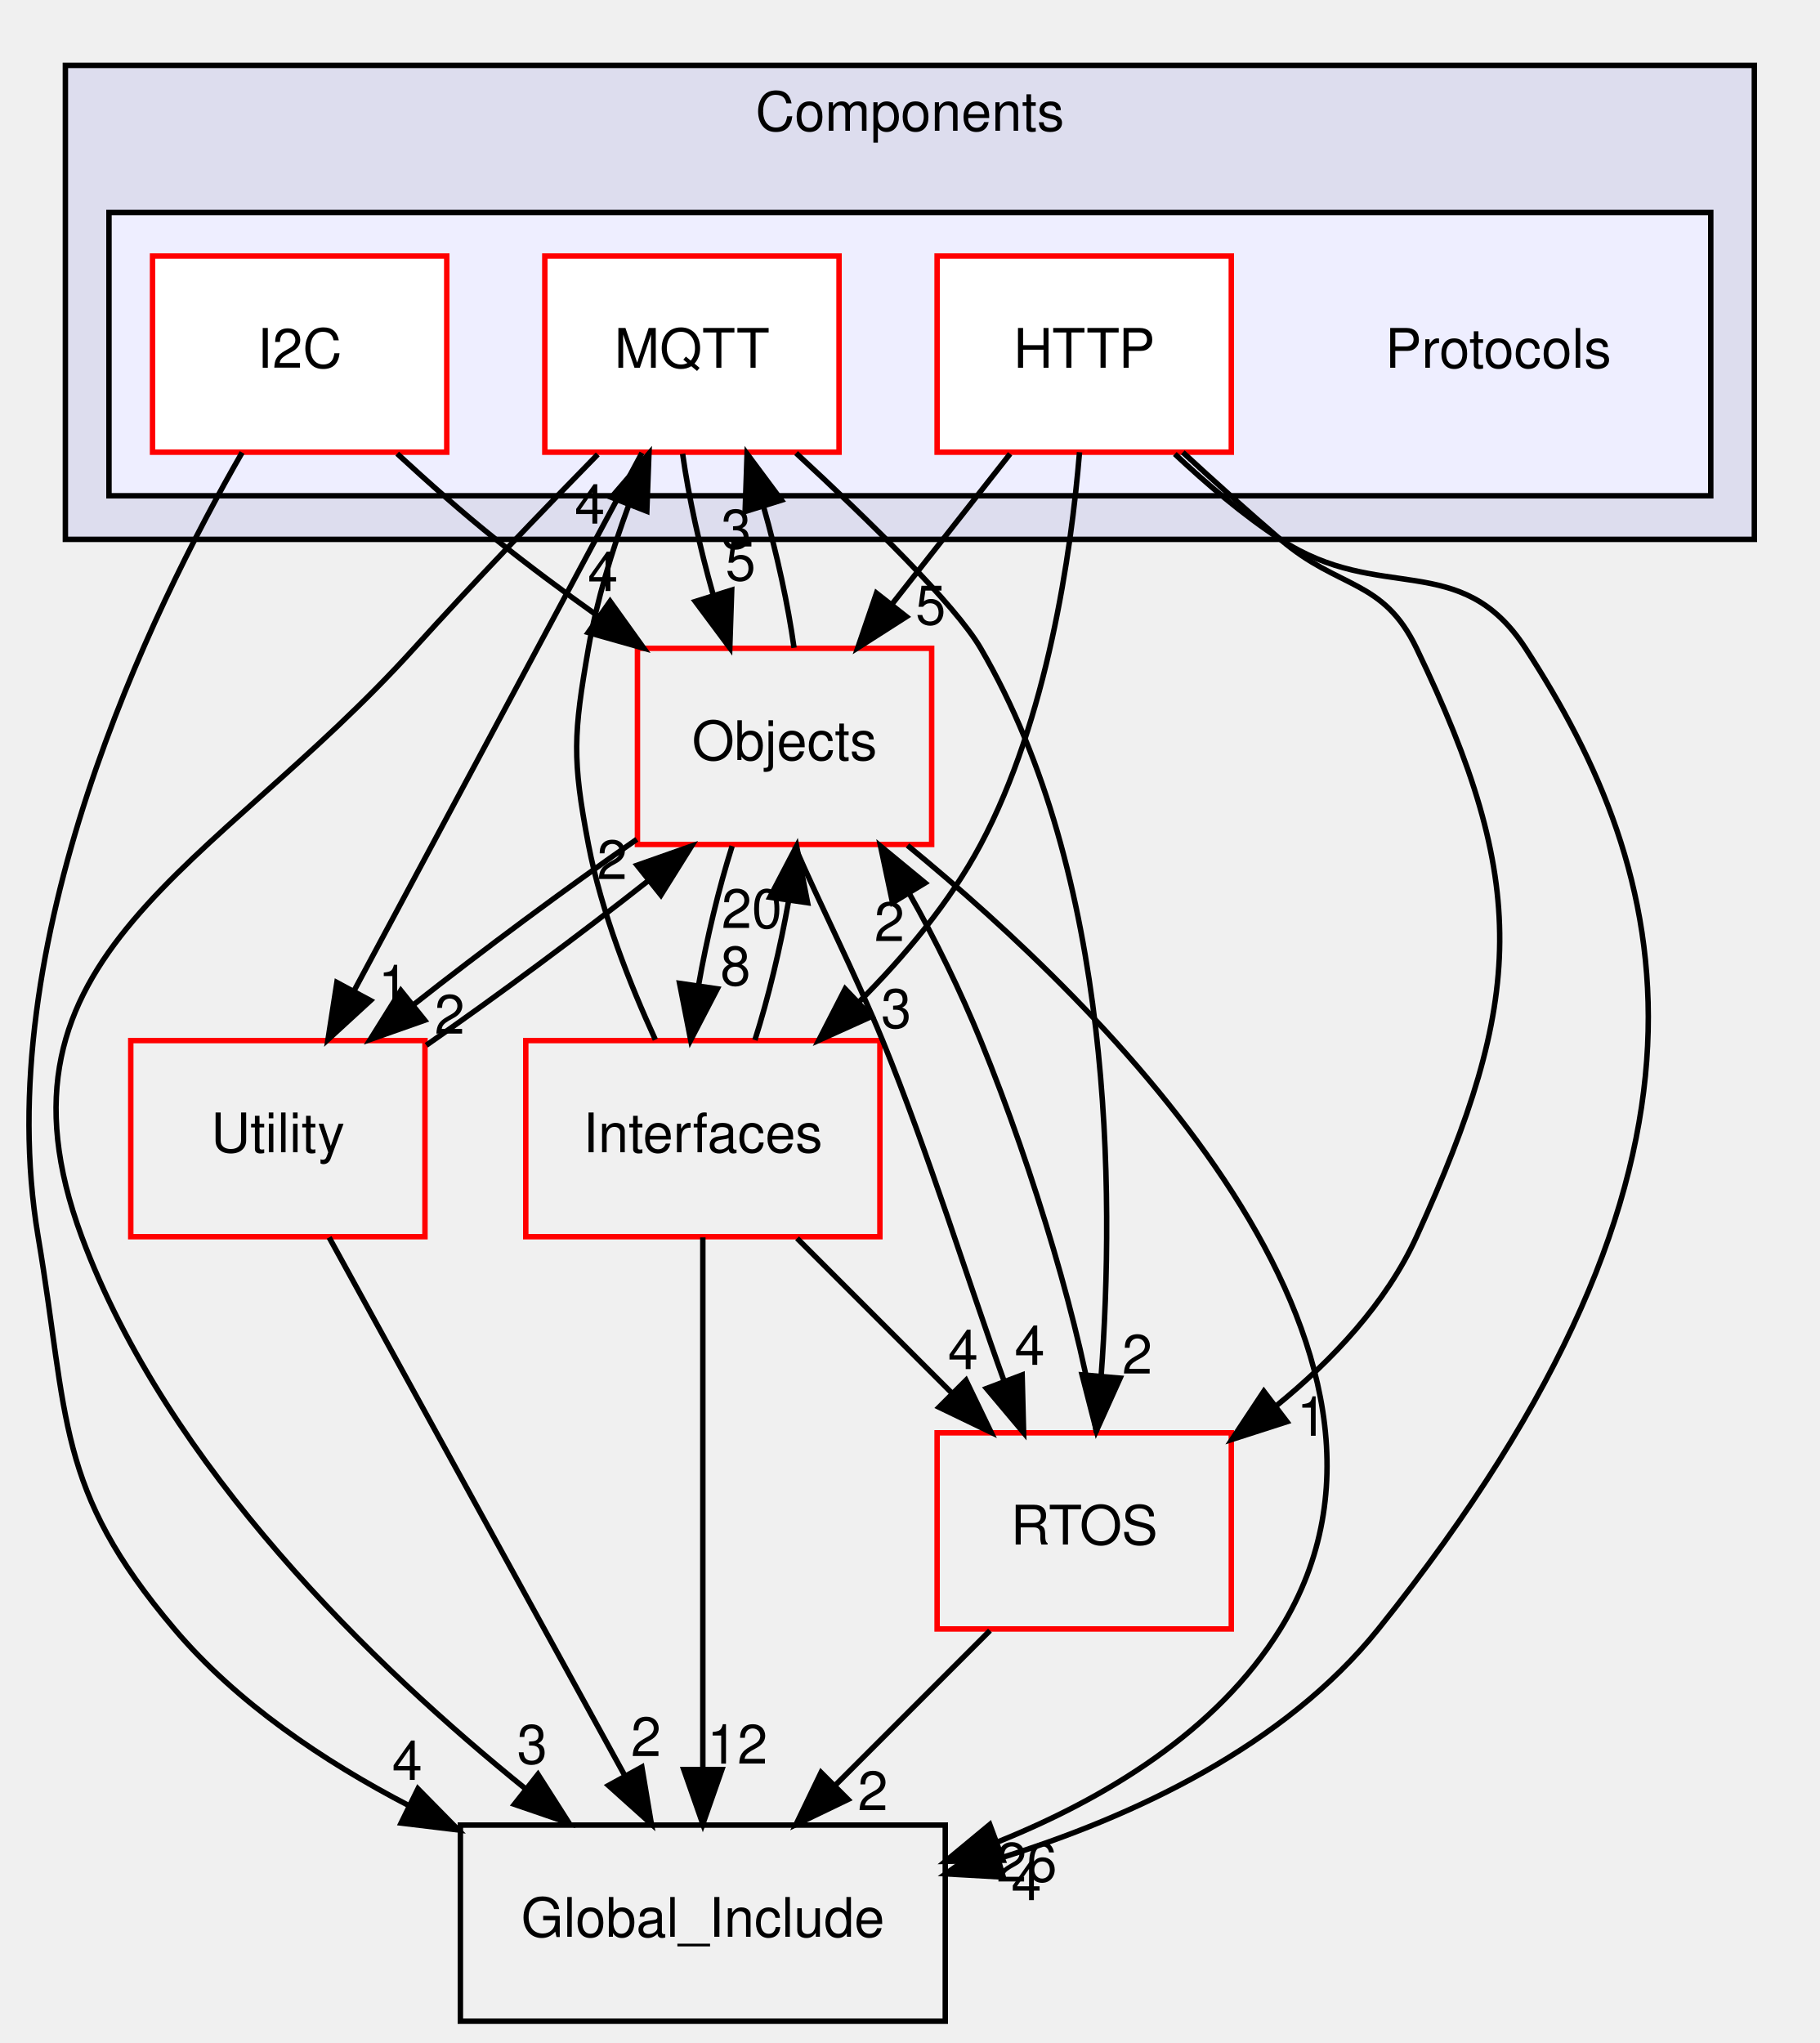
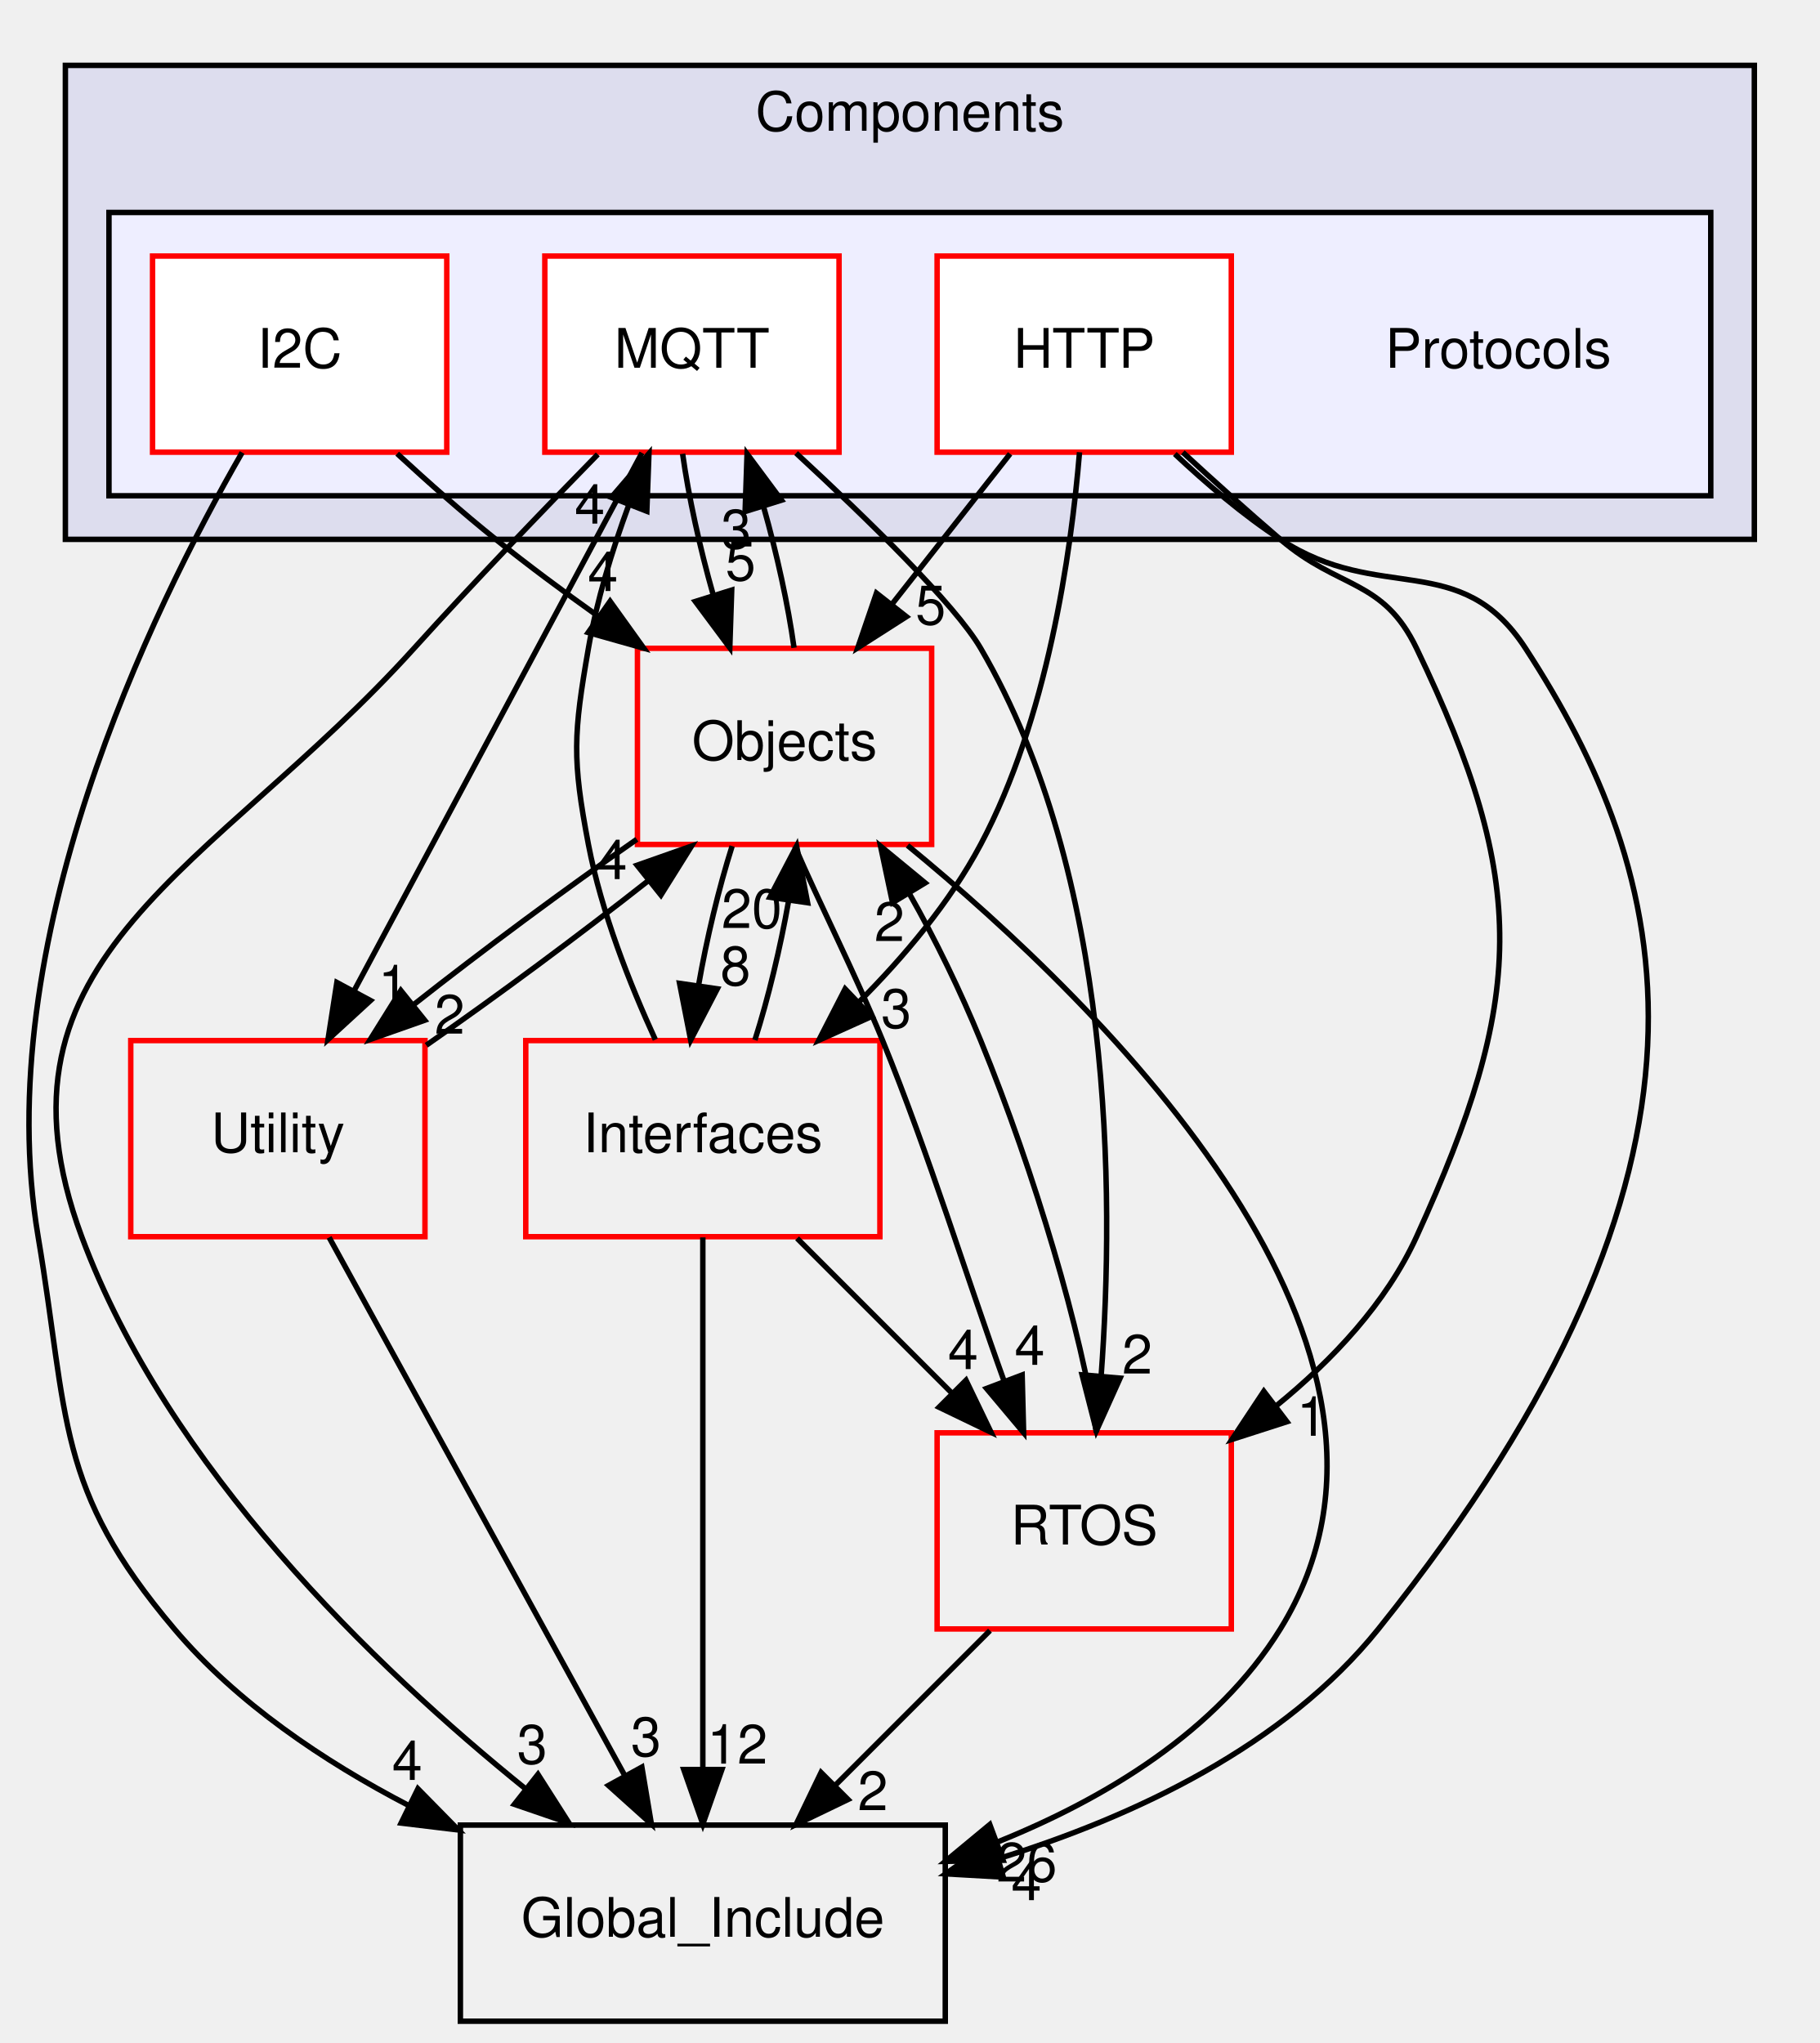
<svg xmlns="http://www.w3.org/2000/svg" xmlns:xlink="http://www.w3.org/1999/xlink" width="334pt" height="375pt" viewBox="0.00 0.00 334.00 375.00">
  <g id="graph0" class="graph" transform="scale(1 1) rotate(0) translate(4 371)">
    <g id="clust1" class="cluster">
      <g id="a_clust1">
        <a xlink:href="dir_08f45fe6822aeb4ce2bc268e3b1361be.html" target="_top" xlink:title="Components">
          <polygon fill="#ddddee" stroke="black" points="8,-272 8,-359 318,-359 318,-272 8,-272" />
          <text text-anchor="middle" x="163" y="-347" font-family="Helvetica,sans-Serif" font-size="10.00">Components</text>
        </a>
      </g>
    </g>
    <g id="clust2" class="cluster">
      <g id="a_clust2">
        <a xlink:href="dir_4d0b0adf7e9fb892c3df556e9cbb05d0.html" target="_top">
          <polygon fill="#eeeeff" stroke="black" points="16,-280 16,-332 310,-332 310,-280 16,-280" />
        </a>
      </g>
    </g>
    <g id="node1" class="node">
      <text text-anchor="middle" x="271" y="-303.5" font-family="Helvetica,sans-Serif" font-size="10.00">Protocols</text>
    </g>
    <g id="node2" class="node">
      <g id="a_node2">
        <a xlink:href="dir_3b94f0ed496e237084c8464174d64f13.html" target="_top" xlink:title="HTTP">
          <polygon fill="white" stroke="red" points="222,-324 168,-324 168,-288 222,-288 222,-324" />
          <text text-anchor="middle" x="195" y="-303.5" font-family="Helvetica,sans-Serif" font-size="10.00">HTTP</text>
        </a>
      </g>
    </g>
    <g id="node5" class="node">
      <g id="a_node5">
        <a xlink:href="dir_a4226c5615a06a31e6344f5f3fd917e1.html" target="_top" xlink:title="Objects">
          <polygon fill="none" stroke="red" points="167,-252 113,-252 113,-216 167,-216 167,-252" />
          <text text-anchor="middle" x="140" y="-231.5" font-family="Helvetica,sans-Serif" font-size="10.00">Objects</text>
        </a>
      </g>
    </g>
    <g id="edge14" class="edge">
      <path fill="none" stroke="black" d="M181.4,-287.7C174.88,-279.39 166.93,-269.28 159.75,-260.14" />
      <polygon fill="black" stroke="black" points="162.37,-257.81 153.44,-252.1 156.87,-262.13 162.37,-257.81" />
      <g id="a_edge14-headlabel">
        <a xlink:href="dir_000064_000020.html" target="_top" xlink:title="5">
          <text text-anchor="middle" x="166.82" y="-256.38" font-family="Helvetica,sans-Serif" font-size="10.00">5</text>
        </a>
      </g>
    </g>
    <g id="node7" class="node">
      <g id="a_node7">
        <a xlink:href="dir_1a5504e72c2ab618c124e6472b08d26c.html" target="_top" xlink:title="Global_Include">
          <polygon fill="none" stroke="black" points="169.5,-36 80.5,-36 80.5,0 169.5,0 169.5,-36" />
          <text text-anchor="middle" x="125" y="-15.5" font-family="Helvetica,sans-Serif" font-size="10.00">Global_Include</text>
        </a>
      </g>
    </g>
    <g id="edge15" class="edge">
      <path fill="none" stroke="black" d="M211.63,-287.67C217.43,-282.22 224.19,-276.46 231,-272 249.31,-260 264.07,-270.35 276,-252 302.57,-211.12 318.18,-158.23 249,-72 231.73,-50.48 204.08,-37.54 179.27,-29.84" />
      <polygon fill="black" stroke="black" points="180.15,-26.45 169.57,-27.05 178.21,-33.18 180.15,-26.45" />
      <g id="a_edge15-headlabel">
        <a xlink:href="dir_000064_000125.html" target="_top" xlink:title="4">
          <text text-anchor="middle" x="184.39" y="-22.22" font-family="Helvetica,sans-Serif" font-size="10.00">4</text>
        </a>
      </g>
    </g>
    <g id="node8" class="node">
      <g id="a_node8">
        <a xlink:href="dir_e185953657720ba3a67126696ef566c7.html" target="_top" xlink:title="Interfaces">
          <polygon fill="none" stroke="red" points="157.5,-180 92.5,-180 92.5,-144 157.5,-144 157.5,-180" />
          <text text-anchor="middle" x="125" y="-159.5" font-family="Helvetica,sans-Serif" font-size="10.00">Interfaces</text>
        </a>
      </g>
    </g>
    <g id="edge16" class="edge">
      <path fill="none" stroke="black" d="M194.14,-287.99C192.59,-269.34 188.23,-239.02 176,-216 170.35,-205.36 161.93,-195.36 153.56,-186.98" />
      <polygon fill="black" stroke="black" points="155.94,-184.41 146.28,-180.05 151.12,-189.48 155.94,-184.41" />
      <g id="a_edge16-headlabel">
        <a xlink:href="dir_000064_000094.html" target="_top" xlink:title="3">
          <text text-anchor="middle" x="160.5" y="-182.33" font-family="Helvetica,sans-Serif" font-size="10.00">3</text>
        </a>
      </g>
    </g>
    <g id="node9" class="node">
      <g id="a_node9">
        <a xlink:href="dir_6a49a4a01df89ea000e629175e7db917.html" target="_top" xlink:title="RTOS">
          <polygon fill="none" stroke="red" points="222,-108 168,-108 168,-72 222,-72 222,-108" />
          <text text-anchor="middle" x="195" y="-87.5" font-family="Helvetica,sans-Serif" font-size="10.00">RTOS</text>
        </a>
      </g>
    </g>
    <g id="edge17" class="edge">
      <path fill="none" stroke="black" d="M213.1,-287.97C218.76,-282.76 225.08,-277.07 231,-272 241.81,-262.74 249.84,-264.82 256,-252 276.79,-208.74 275.91,-187.68 256,-144 250.44,-131.81 240.55,-121.34 230.32,-113.01" />
      <polygon fill="black" stroke="black" points="232.21,-110.04 222.12,-106.79 227.97,-115.62 232.21,-110.04" />
      <g id="a_edge17-headlabel">
        <a xlink:href="dir_000064_000070.html" target="_top" xlink:title="1">
          <text text-anchor="middle" x="236.79" y="-107.46" font-family="Helvetica,sans-Serif" font-size="10.00">1</text>
        </a>
      </g>
    </g>
    <g id="node3" class="node">
      <g id="a_node3">
        <a xlink:href="dir_10a057aee75027934c14e4ba9b1ba62c.html" target="_top" xlink:title="I2C">
          <polygon fill="white" stroke="red" points="78,-324 24,-324 24,-288 78,-288 78,-324" />
          <text text-anchor="middle" x="51" y="-303.5" font-family="Helvetica,sans-Serif" font-size="10.00">I2C</text>
        </a>
      </g>
    </g>
    <g id="edge12" class="edge">
      <path fill="none" stroke="black" d="M68.9,-287.73C74.55,-282.51 80.91,-276.88 87,-272 92.9,-267.27 99.36,-262.47 105.69,-257.96" />
      <polygon fill="black" stroke="black" points="107.98,-260.63 114.16,-252.02 103.96,-254.9 107.98,-260.63" />
      <g id="a_edge12-headlabel">
        <a xlink:href="dir_000105_000020.html" target="_top" xlink:title="4">
          <text text-anchor="middle" x="106.66" y="-262.52" font-family="Helvetica,sans-Serif" font-size="10.00">4</text>
        </a>
      </g>
    </g>
    <g id="edge13" class="edge">
      <path fill="none" stroke="black" d="M40.44,-287.94C23.72,-258.9 -6.07,-197.78 3,-144 8.63,-110.6 6.11,-97.85 28,-72 39.5,-58.41 55.41,-47.71 71.02,-39.59" />
      <polygon fill="black" stroke="black" points="72.71,-42.66 80.14,-35.1 69.62,-36.37 72.71,-42.66" />
      <g id="a_edge13-headlabel">
        <a xlink:href="dir_000105_000125.html" target="_top" xlink:title="4">
          <text text-anchor="middle" x="70.74" y="-44.29" font-family="Helvetica,sans-Serif" font-size="10.00">4</text>
        </a>
      </g>
    </g>
    <g id="node4" class="node">
      <g id="a_node4">
        <a xlink:href="dir_35a184c389584e1c62c684744f705848.html" target="_top" xlink:title="MQTT">
          <polygon fill="white" stroke="red" points="150,-324 96,-324 96,-288 150,-288 150,-324" />
          <text text-anchor="middle" x="123" y="-303.5" font-family="Helvetica,sans-Serif" font-size="10.00">MQTT</text>
        </a>
      </g>
    </g>
    <g id="edge8" class="edge">
      <path fill="none" stroke="black" d="M121.29,-287.7C122.38,-279.9 124.43,-270.51 126.9,-261.83" />
      <polygon fill="black" stroke="black" points="130.3,-262.69 129.95,-252.1 123.62,-260.6 130.3,-262.69" />
      <g id="a_edge8-headlabel">
        <a xlink:href="dir_000067_000020.html" target="_top" xlink:title="5">
          <text text-anchor="middle" x="131.93" y="-264.47" font-family="Helvetica,sans-Serif" font-size="10.00">5</text>
        </a>
      </g>
    </g>
    <g id="node6" class="node">
      <g id="a_node6">
        <a xlink:href="dir_c2cd4762e89f989d55fa2b0634ddfc81.html" target="_top" xlink:title="Utility">
          <polygon fill="none" stroke="red" points="74,-180 20,-180 20,-144 74,-144 74,-180" />
          <text text-anchor="middle" x="47" y="-159.5" font-family="Helvetica,sans-Serif" font-size="10.00">Utility</text>
        </a>
      </g>
    </g>
    <g id="edge9" class="edge">
      <path fill="none" stroke="black" d="M113.83,-287.87C100.71,-263.35 76.45,-218.03 61.05,-189.26" />
      <polygon fill="black" stroke="black" points="64,-187.35 56.2,-180.19 57.83,-190.66 64,-187.35" />
      <g id="a_edge9-headlabel">
        <a xlink:href="dir_000067_000085.html" target="_top" xlink:title="1">
          <text text-anchor="middle" x="68.2" y="-186.68" font-family="Helvetica,sans-Serif" font-size="10.00">1</text>
        </a>
      </g>
    </g>
    <g id="edge10" class="edge">
      <path fill="none" stroke="black" d="M105.72,-287.6C95.71,-277.38 82.96,-264.13 72,-252 35.05,-211.09 -8.19,-195.68 11,-144 26.72,-101.65 64.71,-65.06 92.53,-42.6" />
      <polygon fill="black" stroke="black" points="94.74,-45.31 100.44,-36.37 90.41,-39.81 94.74,-45.31" />
      <g id="a_edge10-headlabel">
        <a xlink:href="dir_000067_000125.html" target="_top" xlink:title="3">
          <text text-anchor="middle" x="93.68" y="-47.27" font-family="Helvetica,sans-Serif" font-size="10.00">3</text>
        </a>
      </g>
    </g>
    <g id="edge11" class="edge">
      <path fill="none" stroke="black" d="M142.12,-287.83C155.32,-275.63 171.31,-260.04 176,-252 200.32,-210.32 200.59,-152.26 198.11,-118.45" />
      <polygon fill="black" stroke="black" points="201.59,-118.04 197.24,-108.38 194.61,-118.64 201.59,-118.04" />
      <g id="a_edge11-headlabel">
        <a xlink:href="dir_000067_000070.html" target="_top" xlink:title="2">
          <text text-anchor="middle" x="204.73" y="-118.87" font-family="Helvetica,sans-Serif" font-size="10.00">2</text>
        </a>
      </g>
    </g>
    <g id="edge2" class="edge">
      <path fill="none" stroke="black" d="M141.74,-252.1C140.67,-259.88 138.62,-269.26 136.16,-277.95" />
      <polygon fill="black" stroke="black" points="132.76,-277.11 133.12,-287.7 139.44,-279.19 132.76,-277.11" />
      <g id="a_edge2-headlabel">
        <a xlink:href="dir_000020_000067.html" target="_top" xlink:title="3">
          <text text-anchor="middle" x="131.12" y="-270.33" font-family="Helvetica,sans-Serif" font-size="10.00">3</text>
        </a>
      </g>
    </g>
    <g id="edge1" class="edge">
      <path fill="none" stroke="black" d="M112.88,-216.94C99.89,-207.93 84.53,-196.53 71.85,-186.54" />
      <polygon fill="black" stroke="black" points="73.95,-183.73 63.96,-180.21 69.57,-189.19 73.95,-183.73" />
      <g id="a_edge1-headlabel">
        <a xlink:href="dir_000020_000085.html" target="_top" xlink:title="2">
          <text text-anchor="middle" x="78.53" y="-181.26" font-family="Helvetica,sans-Serif" font-size="10.00">2</text>
        </a>
      </g>
    </g>
    <g id="edge3" class="edge">
      <path fill="none" stroke="black" d="M162.57,-215.82C198.78,-186.11 262.73,-123.35 231,-72 219.37,-53.19 198.83,-40.83 178.9,-32.82" />
      <polygon fill="black" stroke="black" points="180.11,-29.54 169.51,-29.34 177.67,-36.1 180.11,-29.54" />
      <g id="a_edge3-headlabel">
        <a xlink:href="dir_000020_000125.html" target="_top" xlink:title="26">
          <text text-anchor="middle" x="184.46" y="-25.63" font-family="Helvetica,sans-Serif" font-size="10.00">26</text>
        </a>
      </g>
    </g>
    <g id="edge4" class="edge">
      <path fill="none" stroke="black" d="M130.38,-215.7C127.93,-207.98 125.71,-198.71 124.21,-190.11" />
      <polygon fill="black" stroke="black" points="127.66,-189.5 122.77,-180.1 120.73,-190.5 127.66,-189.5" />
      <g id="a_edge4-headlabel">
        <a xlink:href="dir_000020_000094.html" target="_top" xlink:title="8">
          <text text-anchor="middle" x="130.99" y="-190.15" font-family="Helvetica,sans-Serif" font-size="10.00">8</text>
        </a>
      </g>
    </g>
    <g id="edge5" class="edge">
      <path fill="none" stroke="black" d="M141.87,-215.68C146.25,-205.49 153,-192.24 158,-180 166.39,-159.47 173.81,-135.45 180.28,-117.54" />
      <polygon fill="black" stroke="black" points="183.61,-118.62 183.88,-108.03 177.07,-116.14 183.61,-118.62" />
      <g id="a_edge5-headlabel">
        <a xlink:href="dir_000020_000070.html" target="_top" xlink:title="4">
          <text text-anchor="middle" x="185" y="-120.48" font-family="Helvetica,sans-Serif" font-size="10.00">4</text>
        </a>
      </g>
    </g>
    <g id="edge6" class="edge">
      <path fill="none" stroke="black" d="M74.24,-179.14C87.17,-188.12 102.44,-199.45 115.06,-209.4" />
      <polygon fill="black" stroke="black" points="112.93,-212.18 122.93,-215.7 117.31,-206.71 112.93,-212.18" />
      <g id="a_edge6-headlabel">
-         <a xlink:href="dir_000085_000020.html" target="_top" xlink:title="2">
-           <text text-anchor="middle" x="108.35" y="-209.64" font-family="Helvetica,sans-Serif" font-size="10.00">2</text>
+         <a xlink:href="dir_000085_000020.html" target="_top" xlink:title="4">
+           <text text-anchor="middle" x="108.35" y="-209.64" font-family="Helvetica,sans-Serif" font-size="10.00">4</text>
        </a>
      </g>
    </g>
    <g id="edge7" class="edge">
      <path fill="none" stroke="black" d="M56.41,-143.87C69.88,-119.35 94.77,-74.03 110.58,-45.26" />
      <polygon fill="black" stroke="black" points="113.81,-46.64 115.56,-36.19 107.68,-43.27 113.81,-46.64" />
      <g id="a_edge7-headlabel">
-         <a xlink:href="dir_000085_000125.html" target="_top" xlink:title="2">
-           <text text-anchor="middle" x="114.57" y="-48.66" font-family="Helvetica,sans-Serif" font-size="10.00">2</text>
+         <a xlink:href="dir_000085_000125.html" target="_top" xlink:title="3">
+           <text text-anchor="middle" x="114.57" y="-48.66" font-family="Helvetica,sans-Serif" font-size="10.00">3</text>
        </a>
      </g>
    </g>
    <g id="edge19" class="edge">
      <path fill="none" stroke="black" d="M116.28,-180.17C111.63,-190.31 106.38,-203.56 104,-216 101,-231.72 101.26,-236.24 104,-252 105.52,-260.76 108.36,-269.99 111.39,-278.25" />
      <polygon fill="black" stroke="black" points="108.21,-279.71 115.11,-287.75 114.72,-277.16 108.21,-279.71" />
      <g id="a_edge19-headlabel">
        <a xlink:href="dir_000094_000067.html" target="_top" xlink:title="4">
          <text text-anchor="middle" x="104.25" y="-274.89" font-family="Helvetica,sans-Serif" font-size="10.00">4</text>
        </a>
      </g>
    </g>
    <g id="edge18" class="edge">
      <path fill="none" stroke="black" d="M134.56,-180.1C137.01,-187.79 139.23,-197.05 140.75,-205.67" />
      <polygon fill="black" stroke="black" points="137.3,-206.31 142.21,-215.7 144.23,-205.3 137.3,-206.31" />
      <g id="a_edge18-headlabel">
        <a xlink:href="dir_000094_000020.html" target="_top" xlink:title="20">
          <text text-anchor="middle" x="133.98" y="-200.66" font-family="Helvetica,sans-Serif" font-size="10.00">20</text>
        </a>
      </g>
    </g>
    <g id="edge20" class="edge">
      <path fill="none" stroke="black" d="M125,-143.87C125,-119.67 125,-75.21 125,-46.39" />
      <polygon fill="black" stroke="black" points="128.5,-46.19 125,-36.19 121.5,-46.19 128.5,-46.19" />
      <g id="a_edge20-headlabel">
        <a xlink:href="dir_000094_000125.html" target="_top" xlink:title="12">
          <text text-anchor="middle" x="131.34" y="-47.28" font-family="Helvetica,sans-Serif" font-size="10.00">12</text>
        </a>
      </g>
    </g>
    <g id="edge21" class="edge">
      <path fill="none" stroke="black" d="M142.3,-143.7C150.86,-135.14 161.34,-124.66 170.7,-115.3" />
      <polygon fill="black" stroke="black" points="173.3,-117.65 177.9,-108.1 168.35,-112.7 173.3,-117.65" />
      <g id="a_edge21-headlabel">
        <a xlink:href="dir_000094_000070.html" target="_top" xlink:title="4">
          <text text-anchor="middle" x="172.77" y="-119.7" font-family="Helvetica,sans-Serif" font-size="10.00">4</text>
        </a>
      </g>
    </g>
    <g id="edge22" class="edge">
      <path fill="none" stroke="black" d="M197.23,-108.03C194.61,-126.16 185.99,-155.56 176,-180 172.33,-188.99 167.71,-198.52 162.9,-206.98" />
      <polygon fill="black" stroke="black" points="159.82,-205.31 157.62,-215.68 165.8,-208.94 159.82,-205.31" />
      <g id="a_edge22-headlabel">
        <a xlink:href="dir_000070_000020.html" target="_top" xlink:title="2">
          <text text-anchor="middle" x="159.25" y="-198.27" font-family="Helvetica,sans-Serif" font-size="10.00">2</text>
        </a>
      </g>
    </g>
    <g id="edge23" class="edge">
      <path fill="none" stroke="black" d="M177.7,-71.7C169.14,-63.14 158.66,-52.66 149.3,-43.3" />
      <polygon fill="black" stroke="black" points="151.65,-40.7 142.1,-36.1 146.7,-45.65 151.65,-40.7" />
      <g id="a_edge23-headlabel">
        <a xlink:href="dir_000070_000125.html" target="_top" xlink:title="2">
          <text text-anchor="middle" x="156.2" y="-38.73" font-family="Helvetica,sans-Serif" font-size="10.00">2</text>
        </a>
      </g>
    </g>
  </g>
</svg>
